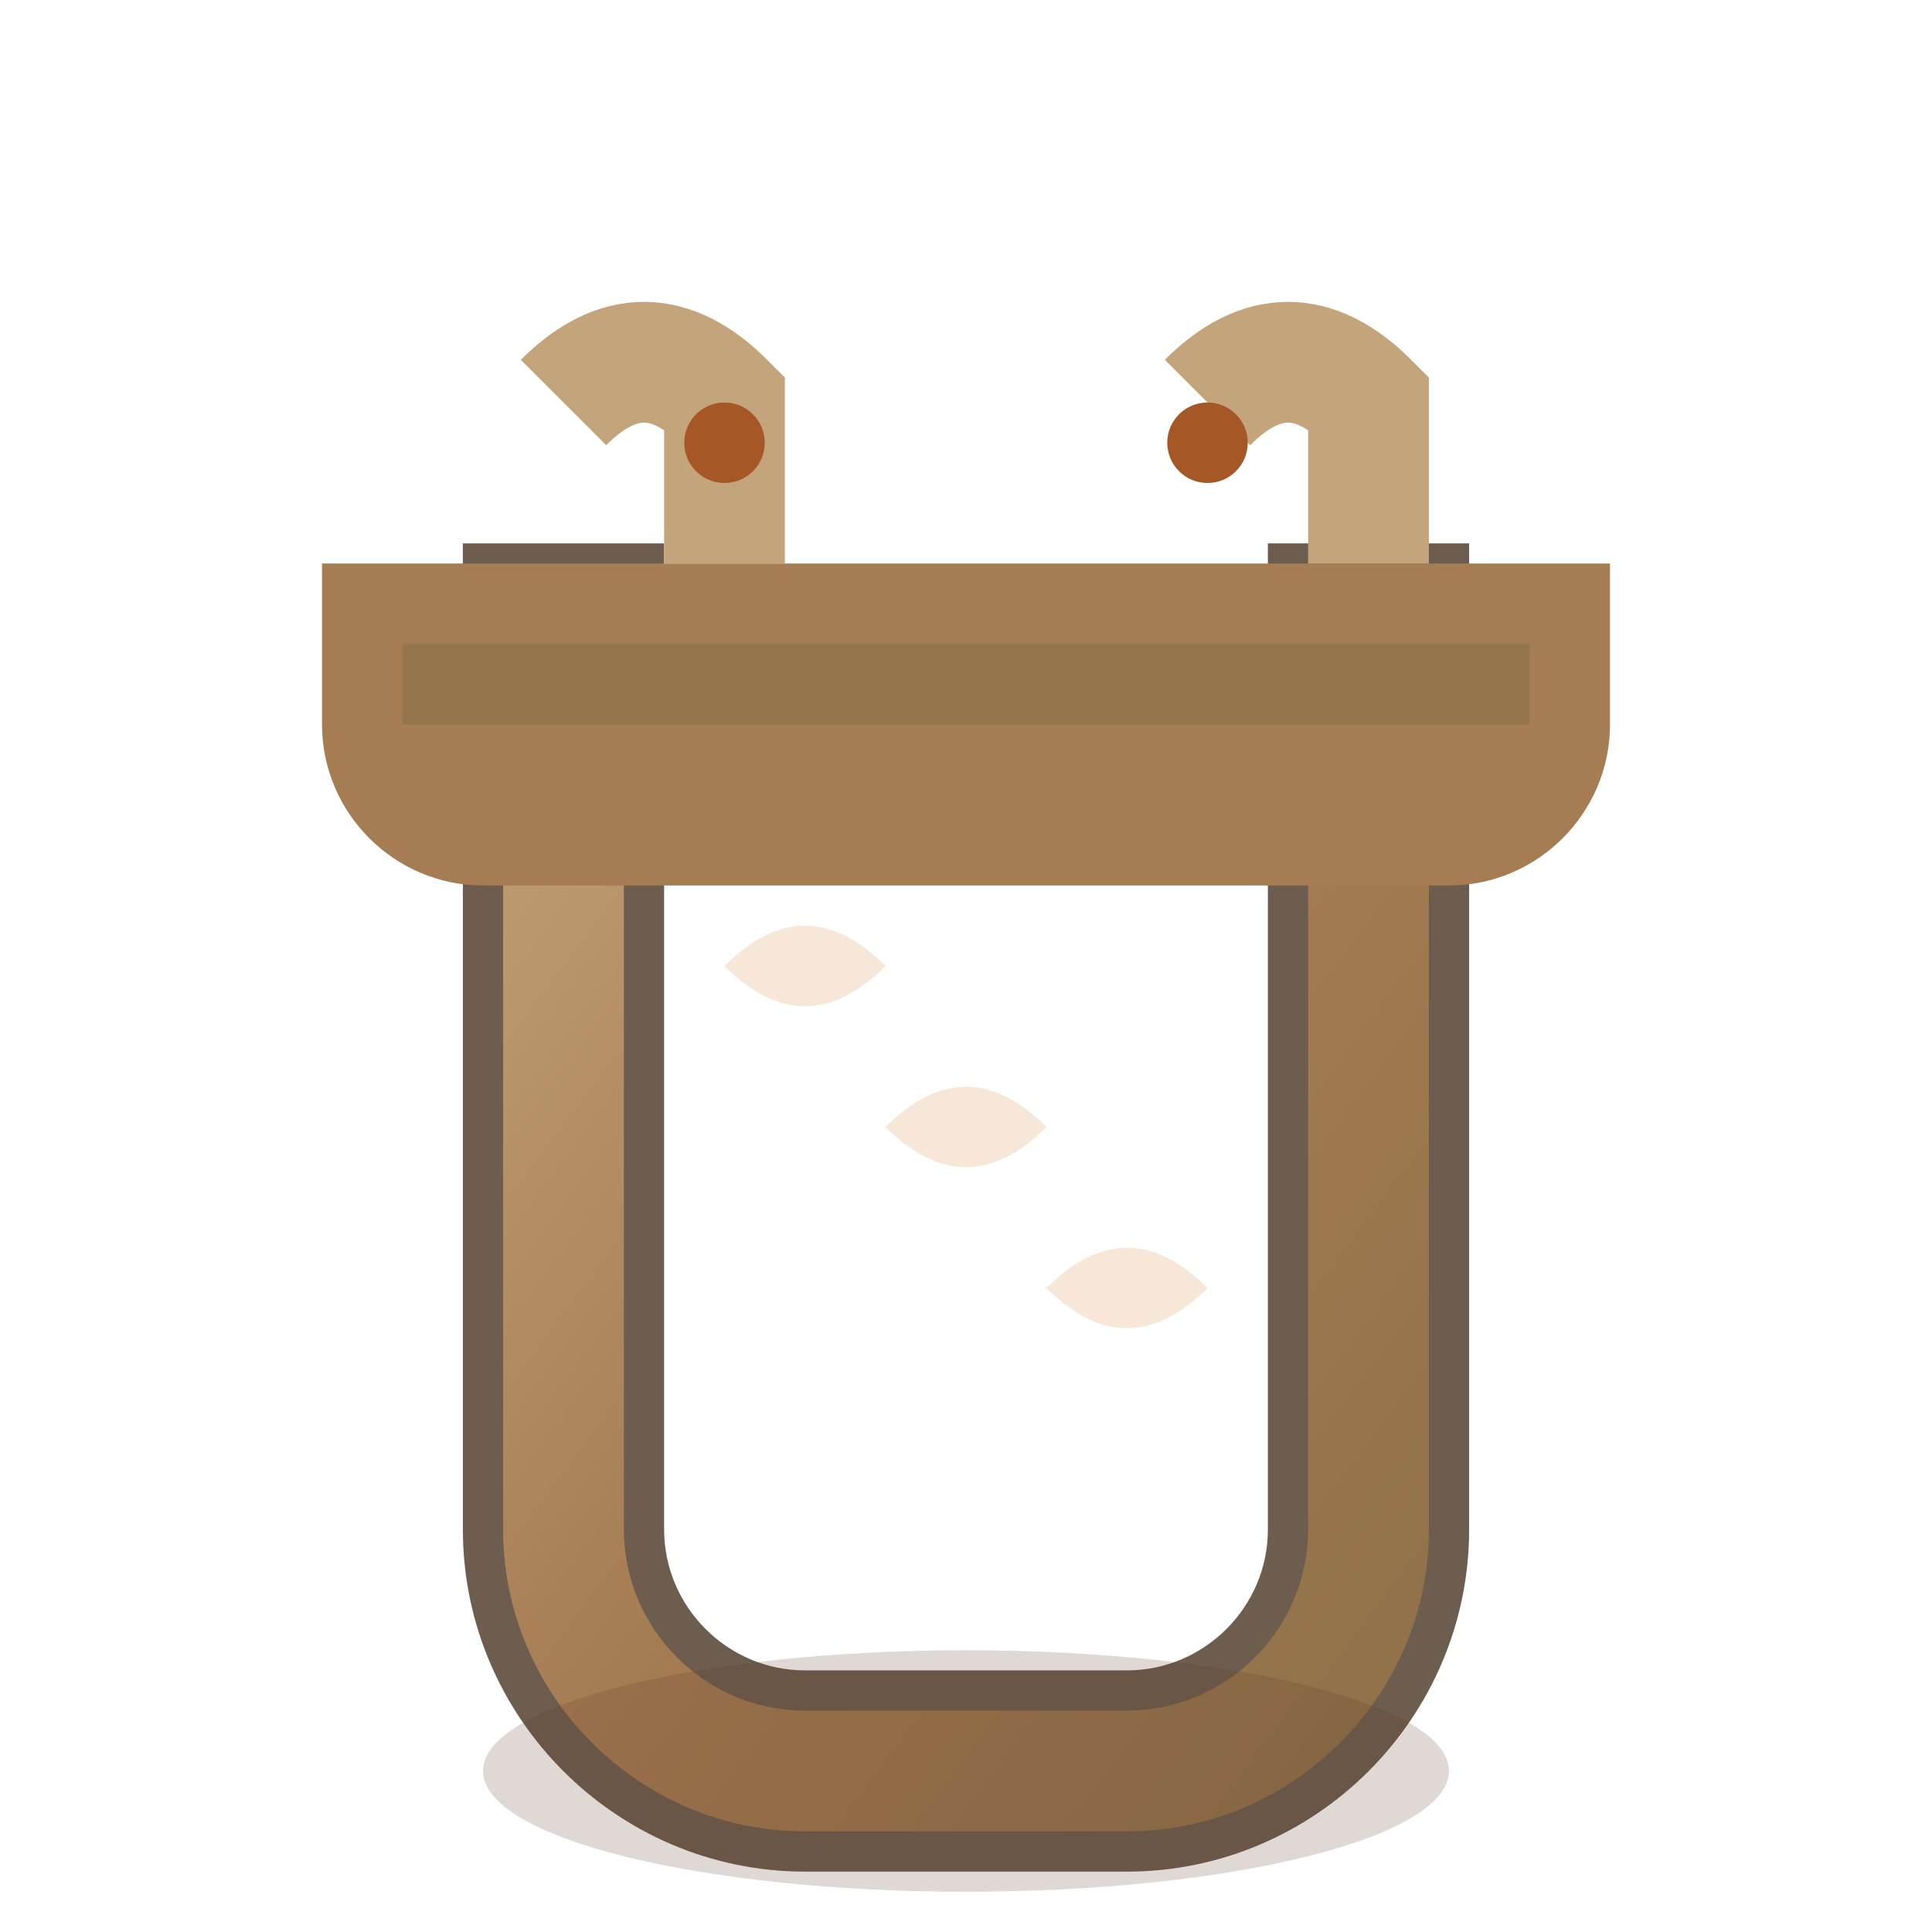
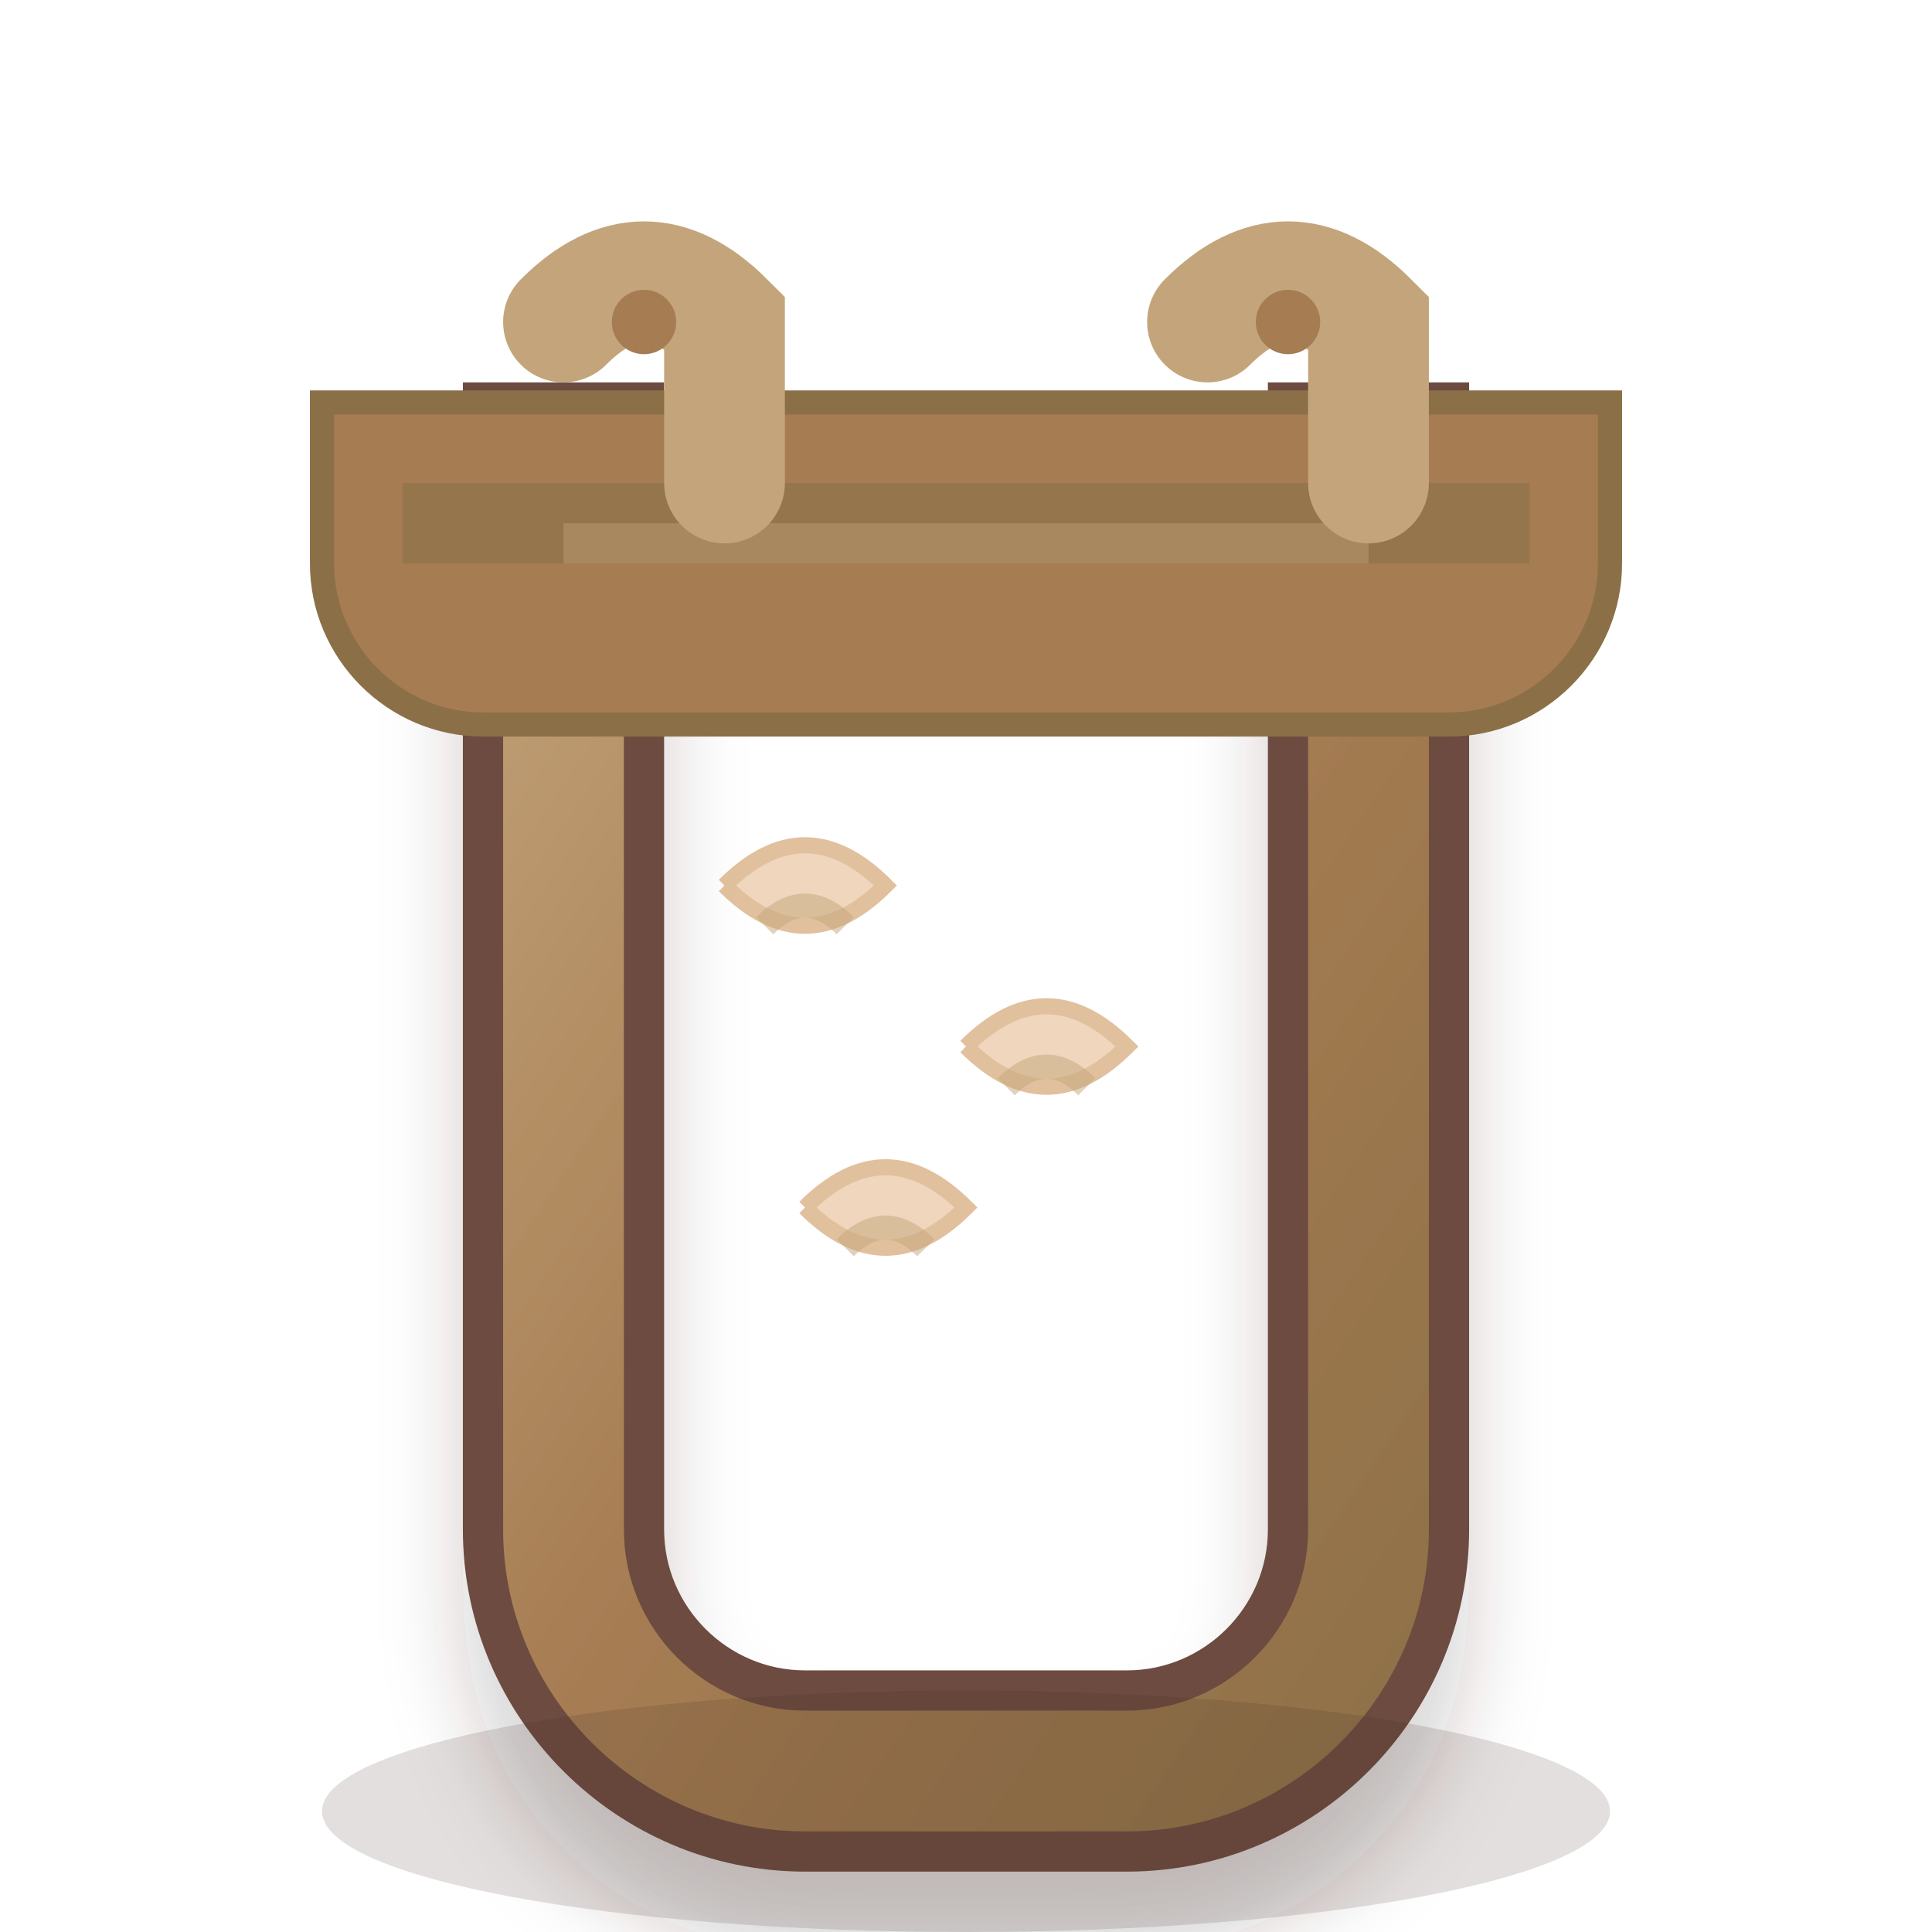
<svg xmlns="http://www.w3.org/2000/svg" width="24" height="24" viewBox="0 0 24 24" fill="none">
  <defs>
    <linearGradient id="trashGradient" x1="0%" y1="0%" x2="100%" y2="100%">
      <stop offset="0%" style="stop-color:#C4A57B" />
      <stop offset="50%" style="stop-color:#A67C52" />
      <stop offset="100%" style="stop-color:#8B6F47" />
    </linearGradient>
+     <filter id="trashShadow" x="-20%" y="-20%" width="140%" height="140%">
+       <feDropShadow dx="0" dy="1" stdDeviation="0.5" flood-color="#3E2723" flood-opacity="0.2" />
+     </filter>
  </defs>
-   <path d="M6 7H8V19C8 20.1 8.9 21 10 21H14C15.1 21 16 20.1 16 19V7H18V19C18 21.2 16.2 23 14 23H10C7.8 23 6 21.2 6 19V7Z" fill="url(#trashGradient)" stroke="#6C5D4F" stroke-width="0.5" />
-   <path d="M4 7H20V9C20 10.1 19.1 11 18 11H6C4.9 11 4 10.1 4 9V7Z" fill="#A67C52" />
-   <rect x="5" y="8" width="14" height="1" fill="#8B6F47" opacity="0.6" />
-   <path d="M7 5 Q8 4 9 5 L9 7" stroke="#C4A57B" stroke-width="1.5" fill="none" />
-   <path d="M15 5 Q16 4 17 5 L17 7" stroke="#C4A57B" stroke-width="1.5" fill="none" />
-   <circle cx="9" cy="5.5" r="0.5" fill="#A55725" />
-   <circle cx="15" cy="5.5" r="0.5" fill="#A55725" />
-   <g opacity="0.4">
-     <path d="M9 12 Q10 11 11 12 Q10 13 9 12" fill="#E8C4A0" />
-     <path d="M11 14 Q12 13 13 14 Q12 15 11 14" fill="#E8C4A0" />
-     <path d="M13 16 Q14 15 15 16 Q14 17 13 16" fill="#E8C4A0" />
+   <path d="M6 5H8V19C8 20.1 8.9 21 10 21H14C15.1 21 16 20.1 16 19V5H18V19C18 21.2 16.2 23 14 23H10C7.8 23 6 21.2 6 19V5Z" fill="url(#trashGradient)" stroke="#6D4C41" stroke-width="0.5" filter="url(#trashShadow)" />
+   <path d="M4 5H20V7C20 8.1 19.1 9 18 9H6C4.9 9 4 8.1 4 7V5Z" fill="#A67C52" stroke="#8B6F47" stroke-width="0.3" />
+   <rect x="5" y="6" width="14" height="1" fill="#8B6F47" opacity="0.6" />
+   <rect x="7" y="6.5" width="10" height="0.5" fill="#C4A57B" opacity="0.4" />
+   <path d="M7 4 Q8 3 9 4 L9 6" stroke="#C4A57B" stroke-width="1.5" stroke-linecap="round" fill="none" />
+   <path d="M15 4 Q16 3 17 4 L17 6" stroke="#C4A57B" stroke-width="1.5" stroke-linecap="round" fill="none" />
+   <circle cx="8" cy="4" r="0.4" fill="#A67C52" />
+   <circle cx="16" cy="4" r="0.4" fill="#A67C52" />
+   <g opacity="0.7">
+     <path d="M9 11 Q10 10 11 11 Q10 12 9 11" fill="#E8C4A0" stroke="#D4A574" stroke-width="0.2" />
+     <path d="M12 13 Q13 12 14 13 Q13 14 12 13" fill="#E8C4A0" stroke="#D4A574" stroke-width="0.2" />
+     <path d="M10 15 Q11 14 12 15 Q11 16 10 15" fill="#E8C4A0" stroke="#D4A574" stroke-width="0.2" />
  </g>
-   <ellipse cx="12" cy="22" rx="6" ry="1.5" fill="#5D3E2A" opacity="0.2" />
-   <animate attributeName="d" values="M4 7H20V9C20 10.1 19.1 11 18 11H6C4.9 11 4 10.1 4 9V7Z;M4 7H20V8.5C20 9.3 19.3 10 18.5 10H5.5C4.7 10 4 9.3 4 8.5V7Z" dur="3s" repeatCount="indefinite" />
+   <g stroke="#C4A57B" stroke-width="0.3" opacity="0.5">
+     <path d="M9.5 11.5 Q10 11 10.5 11.5" />
+     <path d="M12.5 13.5 Q13 13 13.5 13.5" />
+     <path d="M10.5 15.5 Q11 15 11.5 15.5" />
+   </g>
+   <ellipse cx="12" cy="22.5" rx="8" ry="1.5" fill="#3E2723" opacity="0.15" />
</svg>
